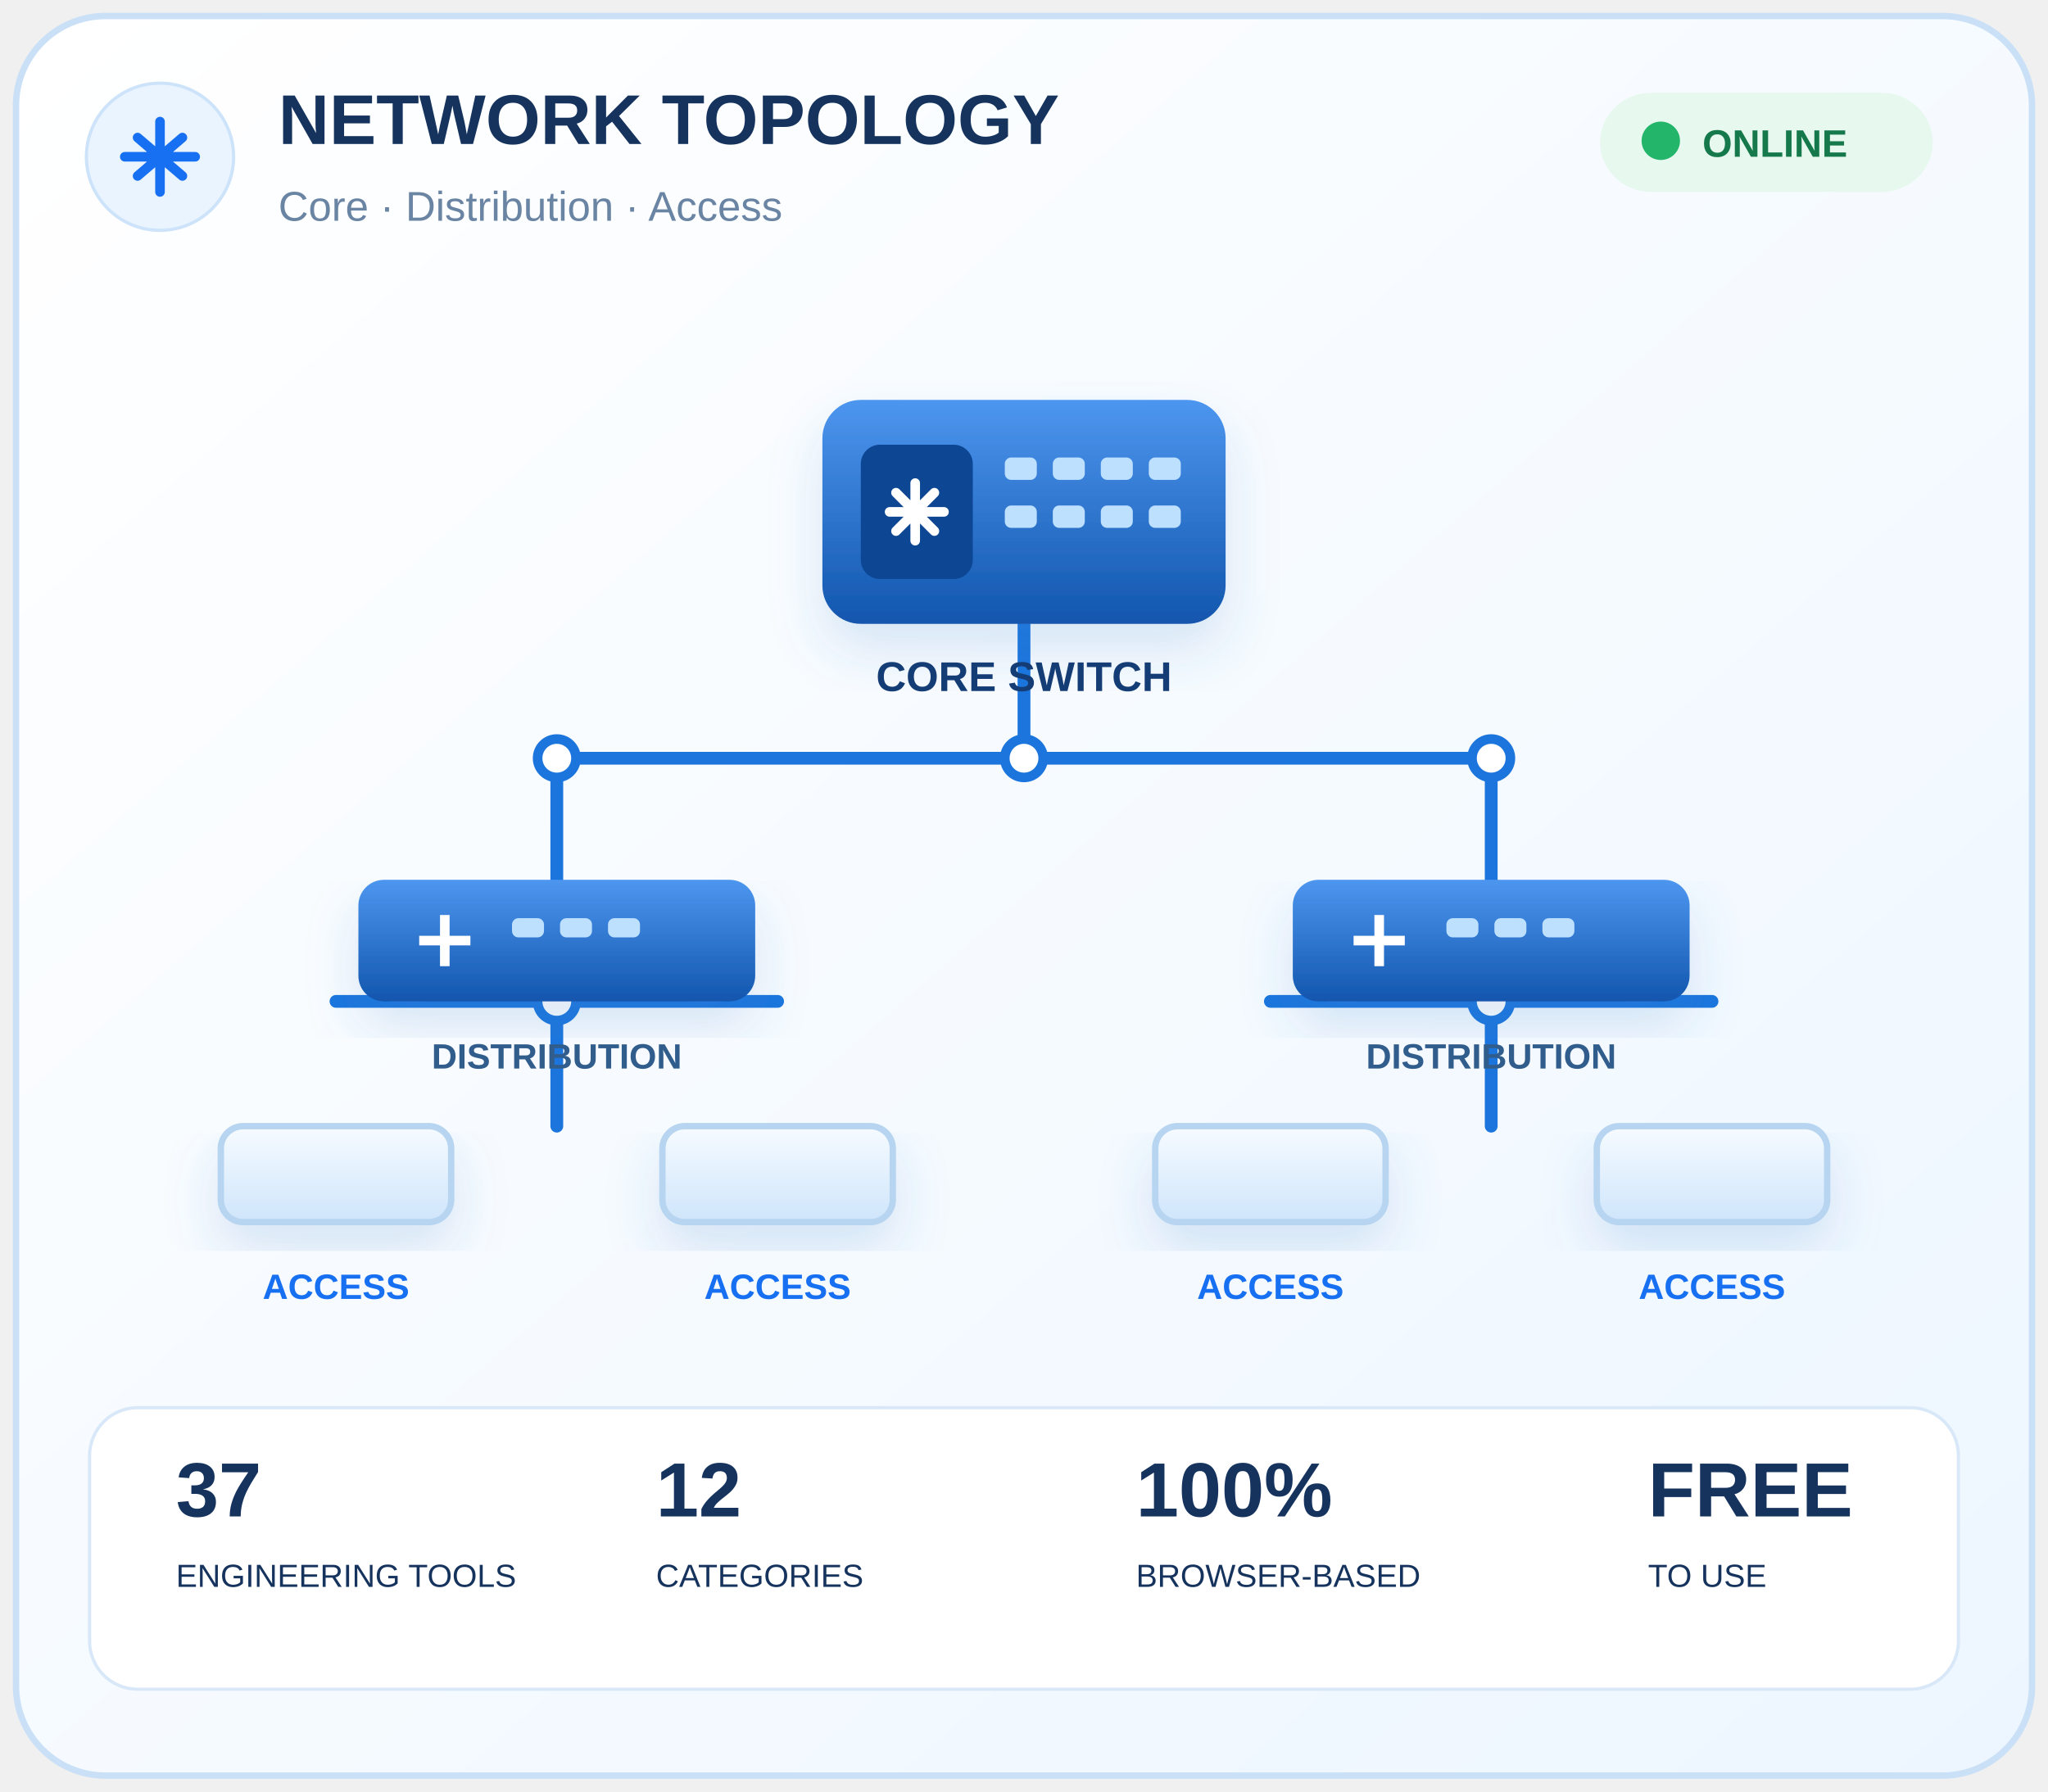
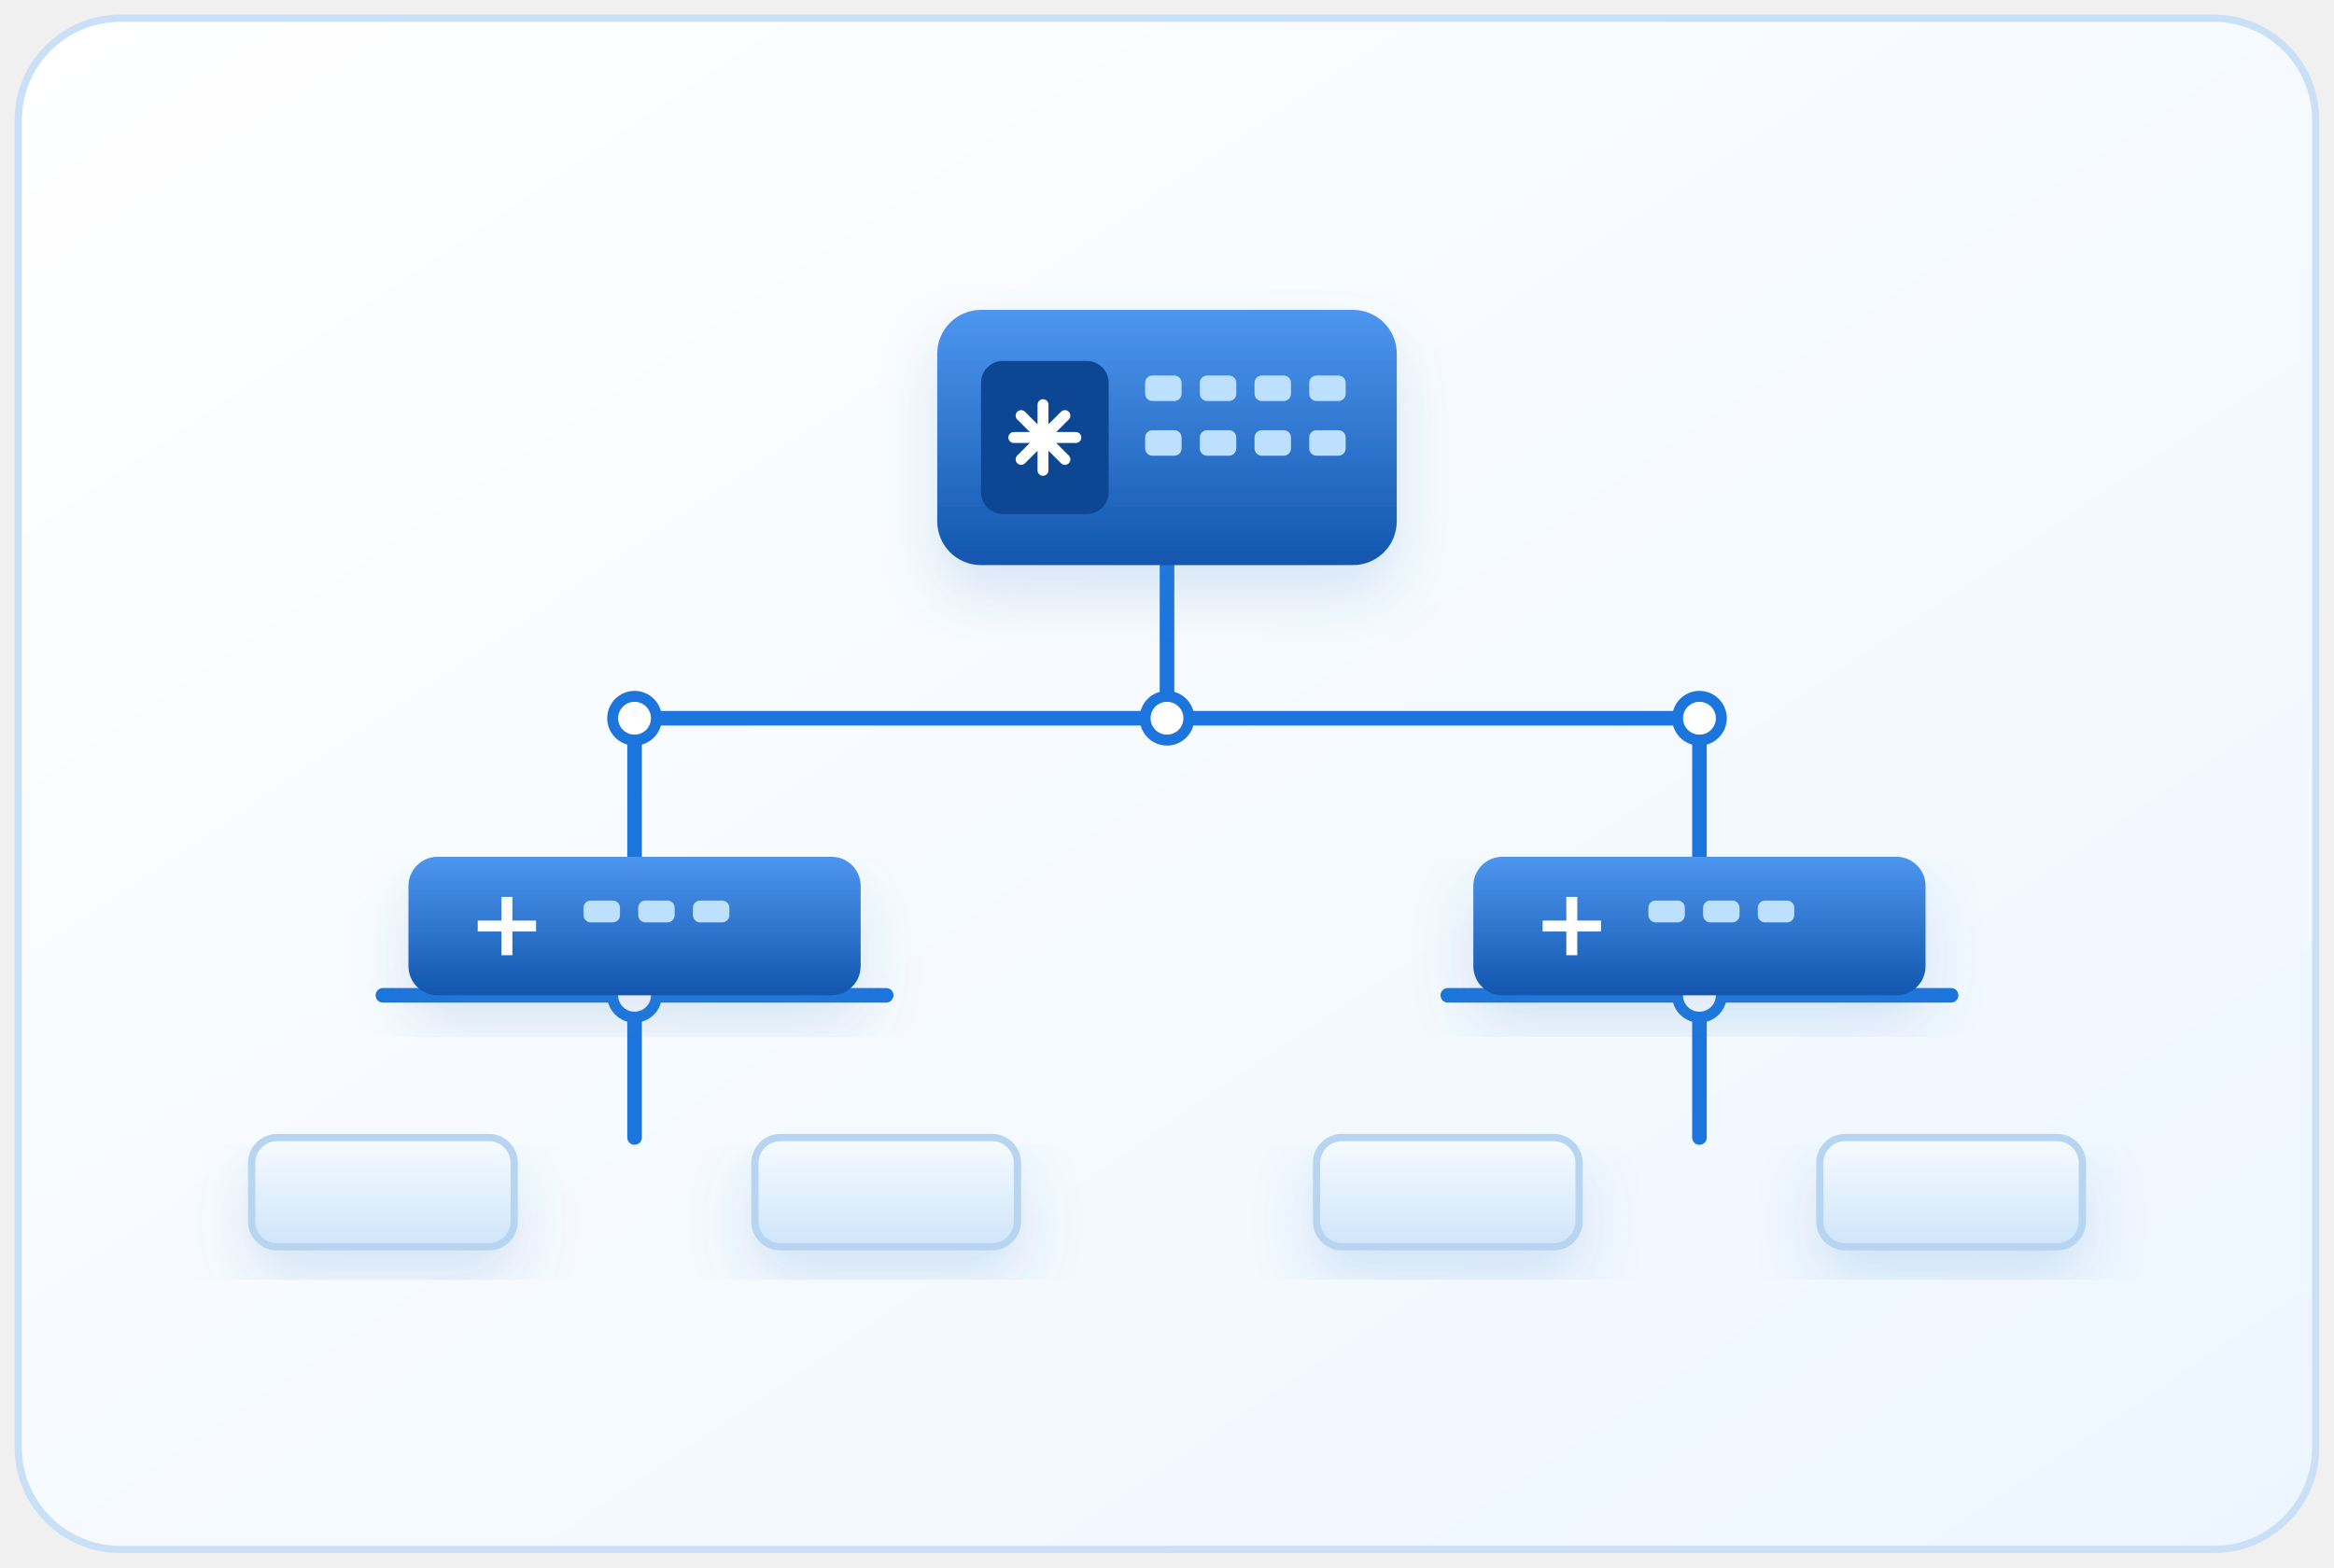
- <svg xmlns="http://www.w3.org/2000/svg" viewBox="0 0 640 560" role="img" aria-labelledby="title desc">
+ <svg xmlns="http://www.w3.org/2000/svg" viewBox="0 0 640 430" role="presentation">
  <defs>
    <linearGradient id="bg" x1="0" y1="0" x2="1" y2="1">
      <stop stop-color="#fff" />
      <stop offset="1" stop-color="#edf6ff" />
    </linearGradient>
    <linearGradient id="core" x1="0" y1="0" x2="0" y2="1">
      <stop stop-color="#4d96ef" />
      <stop offset="1" stop-color="#1256ae" />
    </linearGradient>
    <linearGradient id="access" x1="0" y1="0" x2="0" y2="1">
      <stop stop-color="#f6fbff" />
      <stop offset="1" stop-color="#cfe5fb" />
    </linearGradient>
    <filter id="shadow" x="-20%" y="-20%" width="140%" height="150%">
      <feDropShadow dx="0" dy="8" stdDeviation="8" flood-color="#3b83c9" flood-opacity=".18" />
    </filter>
  </defs>
-   <rect x="5" y="5" width="630" height="550" rx="28" fill="url(#bg)" stroke="#c9e0f7" stroke-width="2" />
-   <circle cx="50" cy="49" r="23" fill="#eaf4ff" stroke="#cde3fa" />
-   <path d="M39 49h22M50 38v22M43 43l14 12M57 43 43 55" stroke="#176ff2" stroke-width="3" stroke-linecap="round" />
-   <text x="87" y="45" fill="#15335d" font-family="Arial,sans-serif" font-size="22" font-weight="800">NETWORK TOPOLOGY</text>
-   <text x="87" y="69" fill="#6a84a3" font-family="Arial,sans-serif" font-size="13">Core · Distribution · Access</text>
-   <rect x="500" y="29" width="104" height="31" rx="16" fill="#e7f8ee" />
-   <circle cx="519" cy="44" r="6" fill="#23b66b" />
-   <text x="532" y="49" fill="#16794b" font-family="Arial,sans-serif" font-size="12" font-weight="700">ONLINE</text>
+   <rect x="5" y="5" width="630" height="420" rx="28" fill="url(#bg)" stroke="#c9e0f7" stroke-width="2" />
  <g stroke="#1b75dd" stroke-width="4" fill="none" stroke-linecap="round" stroke-linejoin="round">
-     <path d="M320 195v42M320 237H174M320 237h146M174 237v38M466 237v38M174 313v39M174 313H105M174 313h69M466 313v39M466 313h-69M466 313h69" />
+     <path d="M320 155v42M320 197H174M320 197h146M174 197v38M466 197v38M174 273v39M174 273H105M174 273h69M466 273v39M466 273h-69M466 273h69" />
  </g>
  <g fill="#fff" stroke="#1b75dd" stroke-width="3">
-     <circle cx="320" cy="237" r="6" />
-     <circle cx="174" cy="237" r="6" />
-     <circle cx="466" cy="237" r="6" />
-     <circle cx="174" cy="313" r="6" />
-     <circle cx="466" cy="313" r="6" />
+     <circle cx="320" cy="197" r="6" />
+     <circle cx="174" cy="197" r="6" />
+     <circle cx="466" cy="197" r="6" />
+     <circle cx="174" cy="273" r="6" />
+     <circle cx="466" cy="273" r="6" />
  </g>
  <g filter="url(#shadow)">
-     <rect x="257" y="125" width="126" height="70" rx="12" fill="url(#core)" />
-     <rect x="269" y="139" width="35" height="42" rx="6" fill="#0d4693" />
-     <path d="M278 160h17M286 151v18M280 154l12 12M292 154l-12 12" stroke="#fff" stroke-width="3" stroke-linecap="round" />
+     <rect x="257" y="85" width="126" height="70" rx="12" fill="url(#core)" />
+     <rect x="269" y="99" width="35" height="42" rx="6" fill="#0d4693" />
+     <path d="M278 120h17M286 111v18M280 114l12 12M292 114l-12 12" stroke="#fff" stroke-width="3" stroke-linecap="round" />
    <g fill="#bde0ff">
-       <rect x="314" y="143" width="10" height="7" rx="2" />
-       <rect x="329" y="143" width="10" height="7" rx="2" />
-       <rect x="344" y="143" width="10" height="7" rx="2" />
-       <rect x="359" y="143" width="10" height="7" rx="2" />
-       <rect x="314" y="158" width="10" height="7" rx="2" />
-       <rect x="329" y="158" width="10" height="7" rx="2" />
-       <rect x="344" y="158" width="10" height="7" rx="2" />
-       <rect x="359" y="158" width="10" height="7" rx="2" />
+       <rect x="314" y="103" width="10" height="7" rx="2" />
+       <rect x="329" y="103" width="10" height="7" rx="2" />
+       <rect x="344" y="103" width="10" height="7" rx="2" />
+       <rect x="359" y="103" width="10" height="7" rx="2" />
+       <rect x="314" y="118" width="10" height="7" rx="2" />
+       <rect x="329" y="118" width="10" height="7" rx="2" />
+       <rect x="344" y="118" width="10" height="7" rx="2" />
+       <rect x="359" y="118" width="10" height="7" rx="2" />
    </g>
  </g>
-   <text x="320" y="216" text-anchor="middle" fill="#143c75" font-family="Arial,sans-serif" font-size="13" font-weight="700">CORE SWITCH</text>
  <g filter="url(#shadow)">
-     <rect x="112" y="275" width="124" height="38" rx="8" fill="url(#core)" />
-     <rect x="404" y="275" width="124" height="38" rx="8" fill="url(#core)" />
+     <rect x="112" y="235" width="124" height="38" rx="8" fill="url(#core)" />
+     <rect x="404" y="235" width="124" height="38" rx="8" fill="url(#core)" />
    <g fill="#c8e7ff">
-       <path d="M131 294h16M139 286v16" stroke="#fff" stroke-width="3" />
-       <path d="M423 294h16M431 286v16" stroke="#fff" stroke-width="3" />
+       <path d="M131 254h16M139 246v16" stroke="#fff" stroke-width="3" />
+       <path d="M423 254h16M431 246v16" stroke="#fff" stroke-width="3" />
    </g>
    <g fill="#bde0ff">
-       <rect x="160" y="287" width="10" height="6" rx="2" />
-       <rect x="175" y="287" width="10" height="6" rx="2" />
-       <rect x="190" y="287" width="10" height="6" rx="2" />
-       <rect x="452" y="287" width="10" height="6" rx="2" />
-       <rect x="467" y="287" width="10" height="6" rx="2" />
-       <rect x="482" y="287" width="10" height="6" rx="2" />
+       <rect x="160" y="247" width="10" height="6" rx="2" />
+       <rect x="175" y="247" width="10" height="6" rx="2" />
+       <rect x="190" y="247" width="10" height="6" rx="2" />
+       <rect x="452" y="247" width="10" height="6" rx="2" />
+       <rect x="467" y="247" width="10" height="6" rx="2" />
+       <rect x="482" y="247" width="10" height="6" rx="2" />
    </g>
  </g>
-   <text x="174" y="334" text-anchor="middle" fill="#315d8d" font-family="Arial,sans-serif" font-size="11" font-weight="700">DISTRIBUTION</text>
-   <text x="466" y="334" text-anchor="middle" fill="#315d8d" font-family="Arial,sans-serif" font-size="11" font-weight="700">DISTRIBUTION</text>
  <g fill="url(#access)" stroke="#b7d5f1" stroke-width="2" filter="url(#shadow)">
-     <rect x="69" y="352" width="72" height="30" rx="7" />
-     <rect x="207" y="352" width="72" height="30" rx="7" />
-     <rect x="361" y="352" width="72" height="30" rx="7" />
-     <rect x="499" y="352" width="72" height="30" rx="7" />
-   </g>
-   <g fill="#176ff2" font-family="Arial,sans-serif" font-size="11" font-weight="700">
-     <text x="105" y="406" text-anchor="middle">ACCESS</text>
-     <text x="243" y="406" text-anchor="middle">ACCESS</text>
-     <text x="397" y="406" text-anchor="middle">ACCESS</text>
-     <text x="535" y="406" text-anchor="middle">ACCESS</text>
-   </g>
-   <rect x="28" y="440" width="584" height="88" rx="15" fill="#fff" stroke="#d8e8f8" />
-   <g font-family="Arial,sans-serif" fill="#15335d">
-     <text x="55" y="474" font-size="24" font-weight="800">37</text>
-     <text x="55" y="496" font-size="10">ENGINEERING TOOLS</text>
-     <text x="205" y="474" font-size="24" font-weight="800">12</text>
-     <text x="205" y="496" font-size="10">CATEGORIES</text>
-     <text x="355" y="474" font-size="24" font-weight="800">100%</text>
-     <text x="355" y="496" font-size="10">BROWSER-BASED</text>
-     <text x="515" y="474" font-size="24" font-weight="800">FREE</text>
-     <text x="515" y="496" font-size="10">TO USE</text>
+     <rect x="69" y="312" width="72" height="30" rx="7" />
+     <rect x="207" y="312" width="72" height="30" rx="7" />
+     <rect x="361" y="312" width="72" height="30" rx="7" />
+     <rect x="499" y="312" width="72" height="30" rx="7" />
  </g>
</svg>
